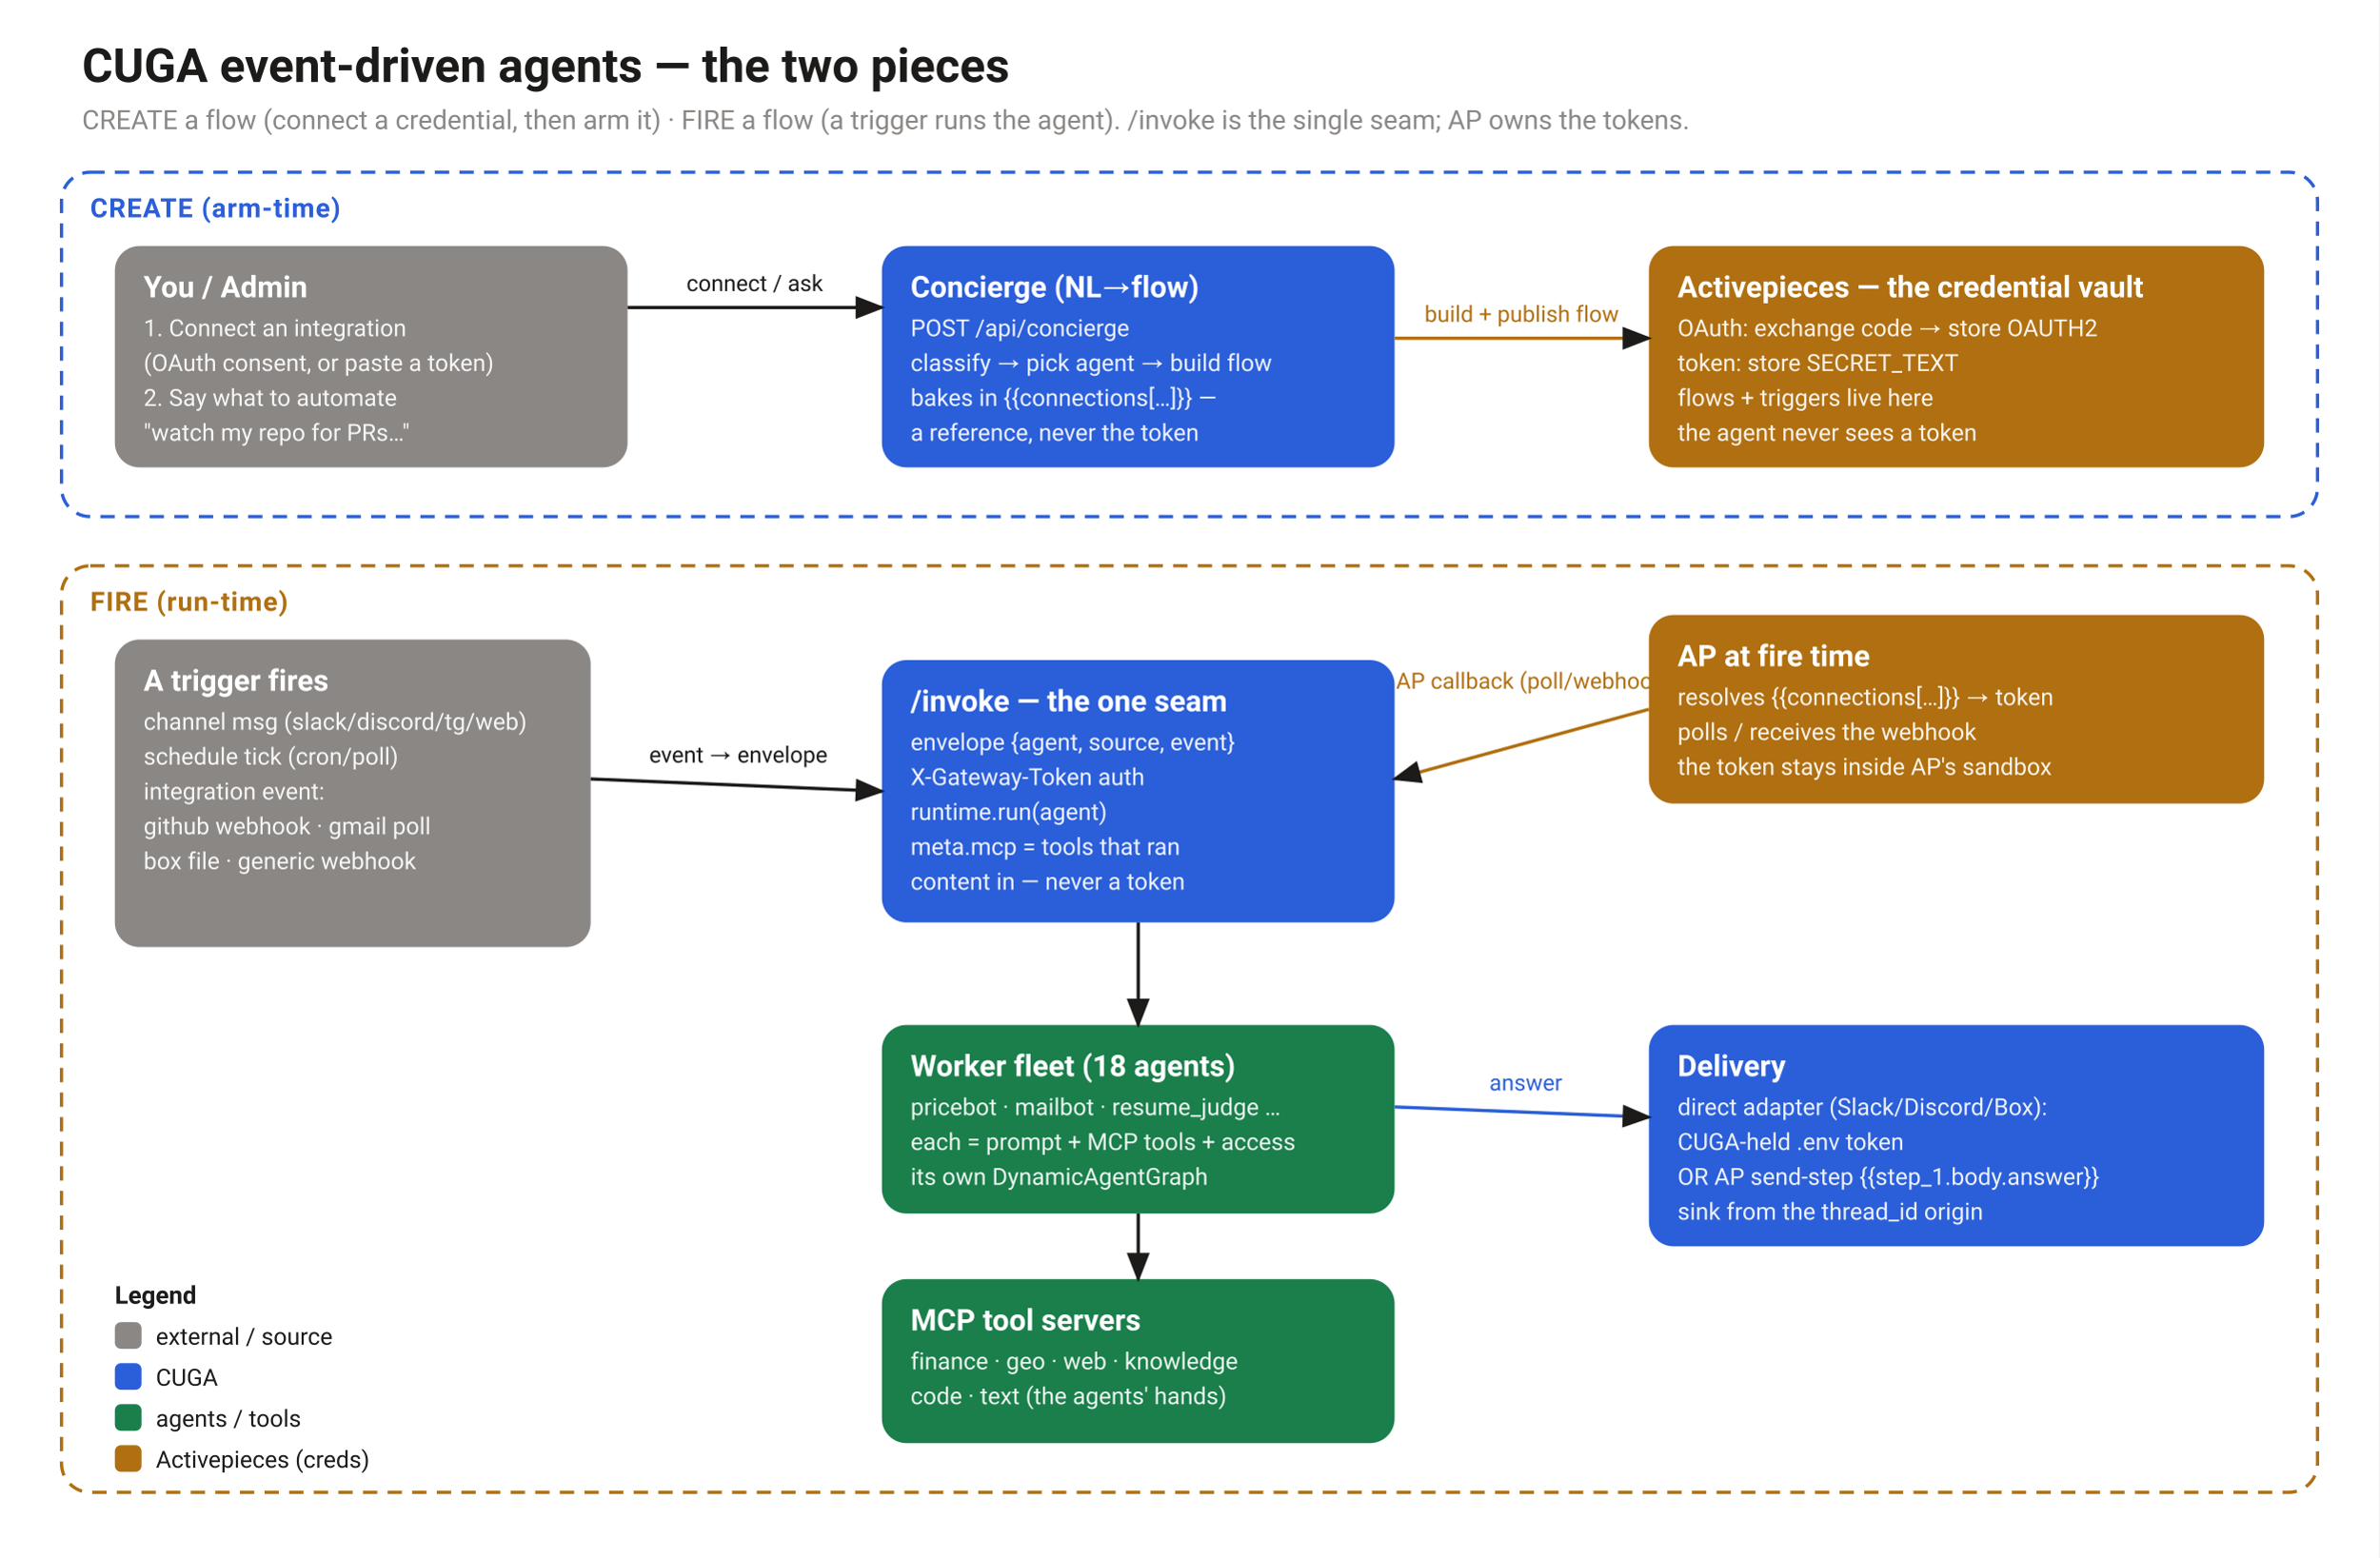
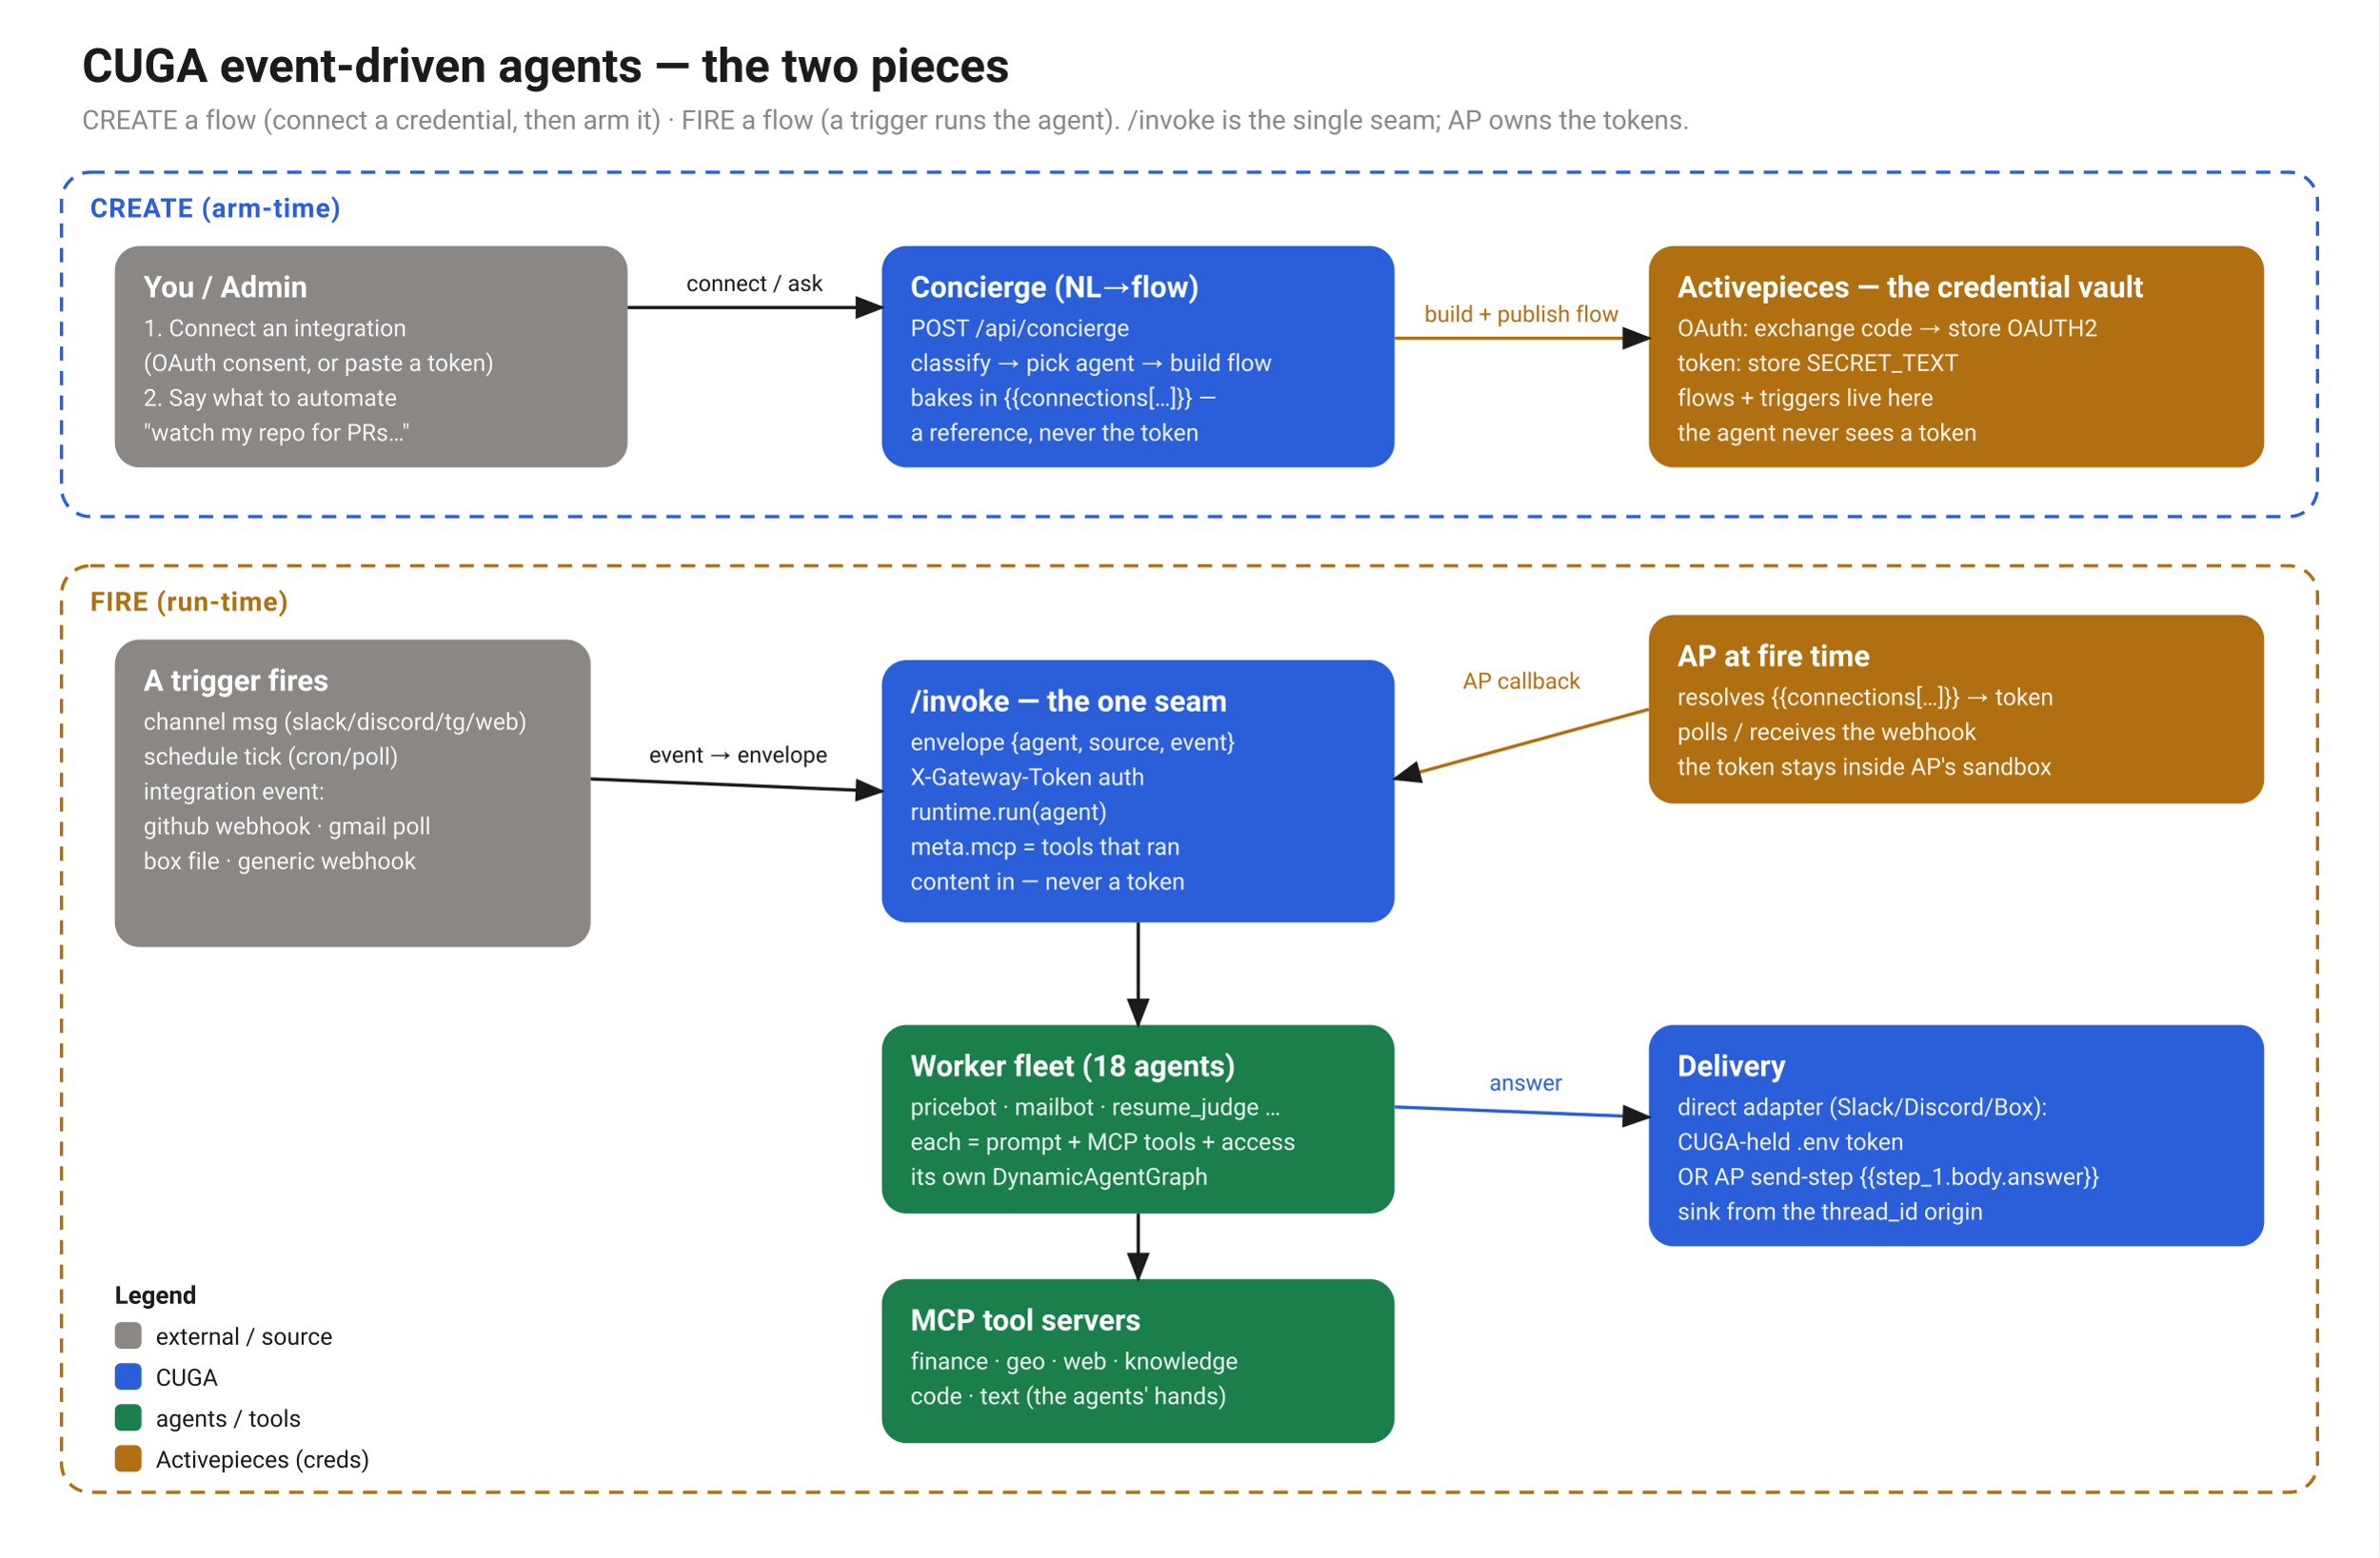
<svg xmlns="http://www.w3.org/2000/svg" width="1160" height="760" viewBox="0 0 1160 760" font-family="ui-sans-serif,-apple-system,Segoe UI,Roboto,Helvetica,Arial,sans-serif">
  <rect width="1160" height="760" fill="#ffffff" />
  <defs>
    <marker id="a" markerWidth="11" markerHeight="11" refX="8" refY="3.5" orient="auto">
      <path d="M0,0 L9,3.5 L0,7 Z" fill="#1c1b1a" />
    </marker>
  </defs>
  <text x="40" y="40" font-size="23" font-weight="700" fill="#1c1b1a">CUGA event-driven agents — the two pieces</text>
  <text x="40" y="63" font-size="13" fill="#8a8785">CREATE a flow (connect a credential, then arm it) · FIRE a flow (a trigger runs the agent). /invoke is the single seam; AP owns the tokens.</text>
  <rect x="30" y="84" width="1100" height="168" rx="14" fill="none" stroke="#2b5fd9" stroke-width="1.6" stroke-dasharray="7 5" />
  <text x="44" y="106" font-size="13" font-weight="700" fill="#2b5fd9" letter-spacing="0.5">CREATE  (arm-time)</text>
  <rect x="56" y="120" width="250" height="108" rx="12" fill="#8a8785" />
  <text x="70" y="145" font-size="14.5" font-weight="700" fill="#fff">You / Admin</text>
  <text x="70" y="164" font-size="11.5" fill="#fff" fill-opacity="0.92">1. Connect an integration</text>
  <text x="70" y="181" font-size="11.5" fill="#fff" fill-opacity="0.92">   (OAuth consent, or paste a token)</text>
  <text x="70" y="198" font-size="11.5" fill="#fff" fill-opacity="0.92">2. Say what to automate</text>
  <text x="70" y="215" font-size="11.5" fill="#fff" fill-opacity="0.92">   "watch my repo for PRs…"</text>
  <rect x="430" y="120" width="250" height="108" rx="12" fill="#2b5fd9" />
  <text x="444" y="145" font-size="14.5" font-weight="700" fill="#fff">Concierge (NL→flow)</text>
  <text x="444" y="164" font-size="11.5" fill="#fff" fill-opacity="0.92">POST /api/concierge</text>
  <text x="444" y="181" font-size="11.5" fill="#fff" fill-opacity="0.92">classify → pick agent → build flow</text>
  <text x="444" y="198" font-size="11.5" fill="#fff" fill-opacity="0.92">bakes in {{connections[…]}} —</text>
  <text x="444" y="215" font-size="11.5" fill="#fff" fill-opacity="0.92">a reference, never the token</text>
  <rect x="804" y="120" width="300" height="108" rx="12" fill="#b06f10" />
  <text x="818" y="145" font-size="14.5" font-weight="700" fill="#fff">Activepieces — the credential vault</text>
  <text x="818" y="164" font-size="11.5" fill="#fff" fill-opacity="0.92">OAuth: exchange code → store OAUTH2</text>
  <text x="818" y="181" font-size="11.5" fill="#fff" fill-opacity="0.92">token: store SECRET_TEXT</text>
  <text x="818" y="198" font-size="11.5" fill="#fff" fill-opacity="0.92">flows + triggers live here</text>
  <text x="818" y="215" font-size="11.5" fill="#fff" fill-opacity="0.92">the agent never sees a token</text>
  <line x1="306" y1="150" x2="430" y2="150" stroke="#1c1b1a" stroke-width="1.6" marker-end="url(#a)" />
  <text x="368" y="142" font-size="11" fill="#1c1b1a" text-anchor="middle">connect / ask</text>
  <line x1="680" y1="165" x2="804" y2="165" stroke="#b06f10" stroke-width="1.6" marker-end="url(#a)" />
  <text x="742" y="157" font-size="11" fill="#b06f10" text-anchor="middle">build + publish flow</text>
  <rect x="30" y="276" width="1100" height="452" rx="14" fill="none" stroke="#b06f10" stroke-width="1.6" stroke-dasharray="7 5" />
  <text x="44" y="298" font-size="13" font-weight="700" fill="#b06f10" letter-spacing="0.5">FIRE  (run-time)</text>
  <rect x="56" y="312" width="232" height="150" rx="12" fill="#8a8785" />
  <text x="70" y="337" font-size="14.5" font-weight="700" fill="#fff">A trigger fires</text>
  <text x="70" y="356" font-size="11.5" fill="#fff" fill-opacity="0.92">channel msg (slack/discord/tg/web)</text>
  <text x="70" y="373" font-size="11.5" fill="#fff" fill-opacity="0.92">schedule tick (cron/poll)</text>
  <text x="70" y="390" font-size="11.5" fill="#fff" fill-opacity="0.92">integration event:</text>
  <text x="70" y="407" font-size="11.5" fill="#fff" fill-opacity="0.92">  github webhook · gmail poll</text>
  <text x="70" y="424" font-size="11.5" fill="#fff" fill-opacity="0.92">  box file · generic webhook</text>
  <rect x="430" y="322" width="250" height="128" rx="12" fill="#2b5fd9" />
  <text x="444" y="347" font-size="14.5" font-weight="700" fill="#fff">/invoke — the one seam</text>
  <text x="444" y="366" font-size="11.5" fill="#fff" fill-opacity="0.92">envelope {agent, source, event}</text>
  <text x="444" y="383" font-size="11.5" fill="#fff" fill-opacity="0.92">X-Gateway-Token auth</text>
  <text x="444" y="400" font-size="11.5" fill="#fff" fill-opacity="0.92">runtime.run(agent)</text>
  <text x="444" y="417" font-size="11.5" fill="#fff" fill-opacity="0.92">meta.mcp = tools that ran</text>
  <text x="444" y="434" font-size="11.5" fill="#fff" fill-opacity="0.92">content in — never a token</text>
  <rect x="804" y="300" width="300" height="92" rx="12" fill="#b06f10" />
  <text x="818" y="325" font-size="14.5" font-weight="700" fill="#fff">AP at fire time</text>
  <text x="818" y="344" font-size="11.5" fill="#fff" fill-opacity="0.92">resolves {{connections[…]}} → token</text>
  <text x="818" y="361" font-size="11.5" fill="#fff" fill-opacity="0.92">polls / receives the webhook</text>
  <text x="818" y="378" font-size="11.5" fill="#fff" fill-opacity="0.92">the token stays inside AP's sandbox</text>
  <rect x="430" y="500" width="250" height="92" rx="12" fill="#1a7f4b" />
  <text x="444" y="525" font-size="14.5" font-weight="700" fill="#fff">Worker fleet (18 agents)</text>
  <text x="444" y="544" font-size="11.5" fill="#fff" fill-opacity="0.92">pricebot · mailbot · resume_judge …</text>
  <text x="444" y="561" font-size="11.5" fill="#fff" fill-opacity="0.92">each = prompt + MCP tools + access</text>
  <text x="444" y="578" font-size="11.5" fill="#fff" fill-opacity="0.92">its own DynamicAgentGraph</text>
  <rect x="430" y="624" width="250" height="80" rx="12" fill="#1a7f4b" />
  <text x="444" y="649" font-size="14.5" font-weight="700" fill="#fff">MCP tool servers</text>
  <text x="444" y="668" font-size="11.5" fill="#fff" fill-opacity="0.92">finance · geo · web · knowledge</text>
  <text x="444" y="685" font-size="11.5" fill="#fff" fill-opacity="0.92">code · text (the agents' hands)</text>
  <rect x="804" y="500" width="300" height="108" rx="12" fill="#2b5fd9" />
  <text x="818" y="525" font-size="14.5" font-weight="700" fill="#fff">Delivery</text>
  <text x="818" y="544" font-size="11.5" fill="#fff" fill-opacity="0.92">direct adapter (Slack/Discord/Box):</text>
  <text x="818" y="561" font-size="11.5" fill="#fff" fill-opacity="0.92">  CUGA-held .env token</text>
  <text x="818" y="578" font-size="11.5" fill="#fff" fill-opacity="0.92">OR AP send-step {{step_1.body.answer}}</text>
  <text x="818" y="595" font-size="11.5" fill="#fff" fill-opacity="0.92">sink from the thread_id origin</text>
  <line x1="288" y1="380" x2="430" y2="386" stroke="#1c1b1a" stroke-width="1.6" marker-end="url(#a)" />
  <text x="360" y="372" font-size="11" fill="#1c1b1a" text-anchor="middle">event → envelope</text>
  <line x1="804" y1="346" x2="680" y2="380" stroke="#b06f10" stroke-width="1.6" marker-end="url(#a)" />
-   <text x="748" y="336" font-size="11" fill="#b06f10" text-anchor="middle">AP callback (poll/webhook)</text>
+   <text x="742" y="336" font-size="11" fill="#b06f10" text-anchor="middle">AP callback</text>
  <line x1="555" y1="450" x2="555" y2="500" stroke="#1c1b1a" stroke-width="1.6" marker-end="url(#a)" />
  <line x1="555" y1="592" x2="555" y2="624" stroke="#1c1b1a" stroke-width="1.6" marker-end="url(#a)" />
  <line x1="680" y1="540" x2="804" y2="545" stroke="#2b5fd9" stroke-width="1.6" marker-end="url(#a)" />
  <text x="744" y="532" font-size="11" fill="#2b5fd9" text-anchor="middle">answer</text>
  <text x="56" y="636" font-size="12" font-weight="700" fill="#1c1b1a">Legend</text>
  <rect x="56" y="645" width="13" height="13" rx="3" fill="#8a8785" />
  <text x="76" y="656" font-size="11.5" fill="#1c1b1a">external / source</text>
  <rect x="56" y="665" width="13" height="13" rx="3" fill="#2b5fd9" />
  <text x="76" y="676" font-size="11.5" fill="#1c1b1a">CUGA</text>
  <rect x="56" y="685" width="13" height="13" rx="3" fill="#1a7f4b" />
  <text x="76" y="696" font-size="11.5" fill="#1c1b1a">agents / tools</text>
  <rect x="56" y="705" width="13" height="13" rx="3" fill="#b06f10" />
  <text x="76" y="716" font-size="11.5" fill="#1c1b1a">Activepieces (creds)</text>
</svg>
